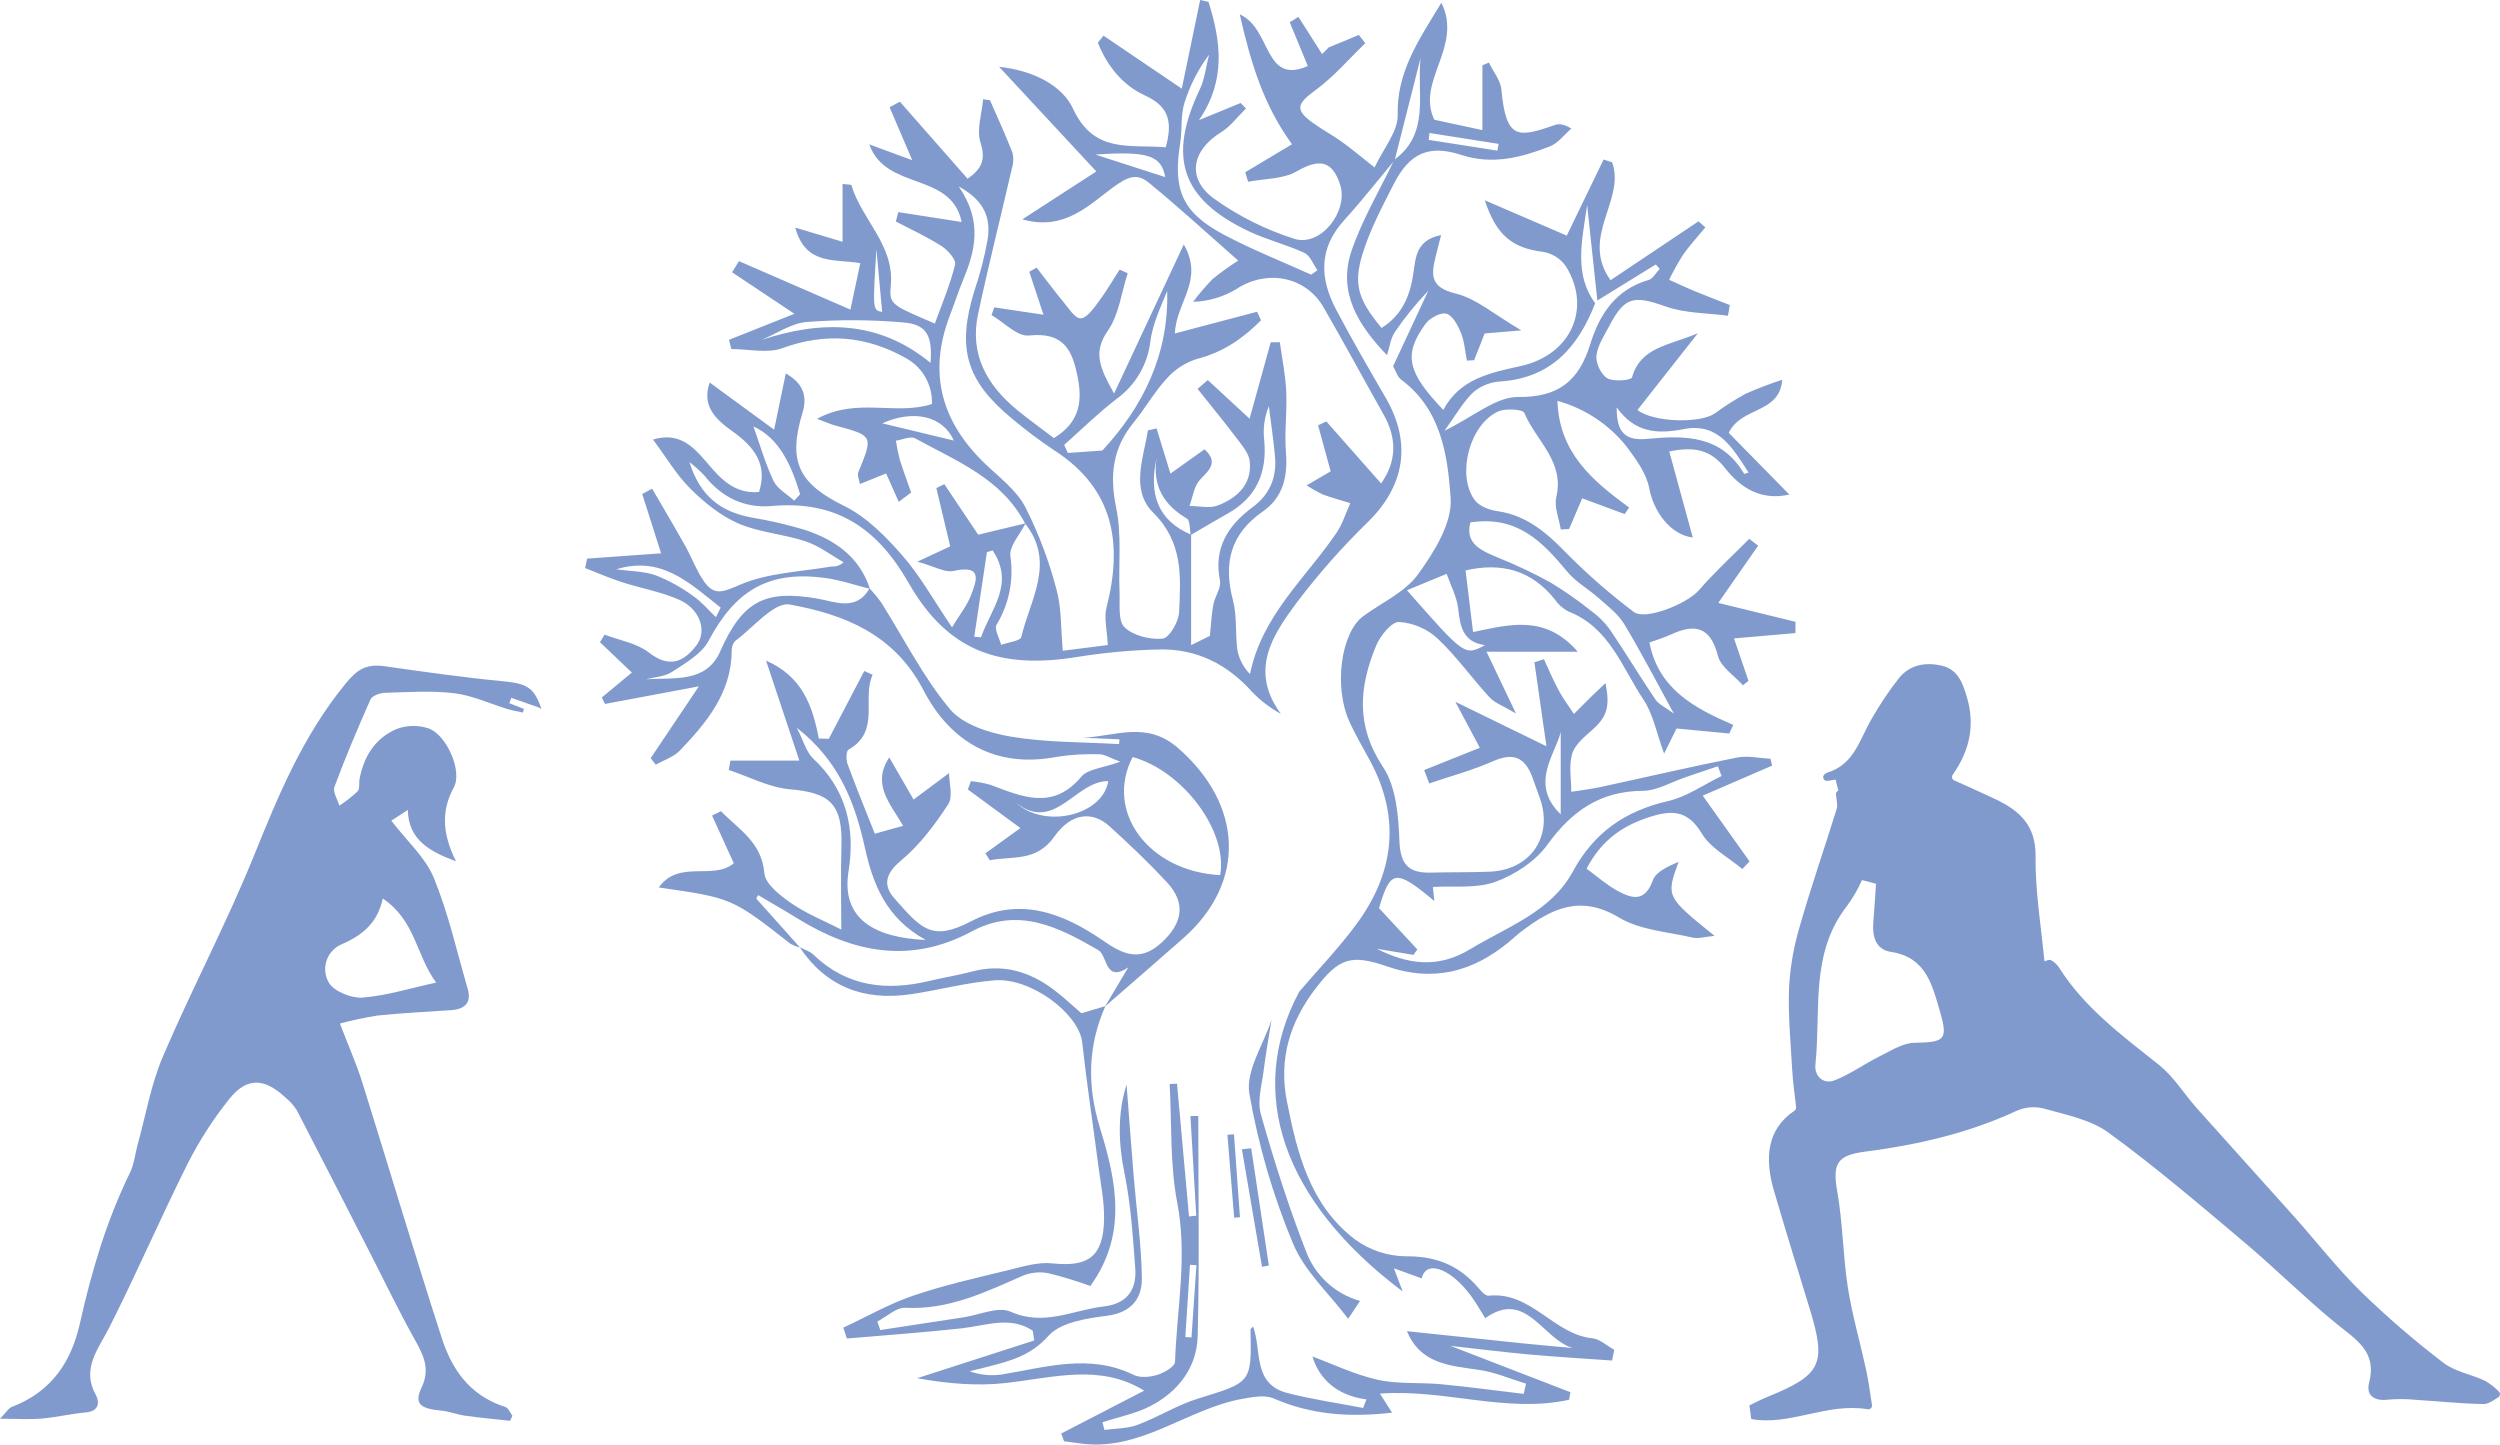
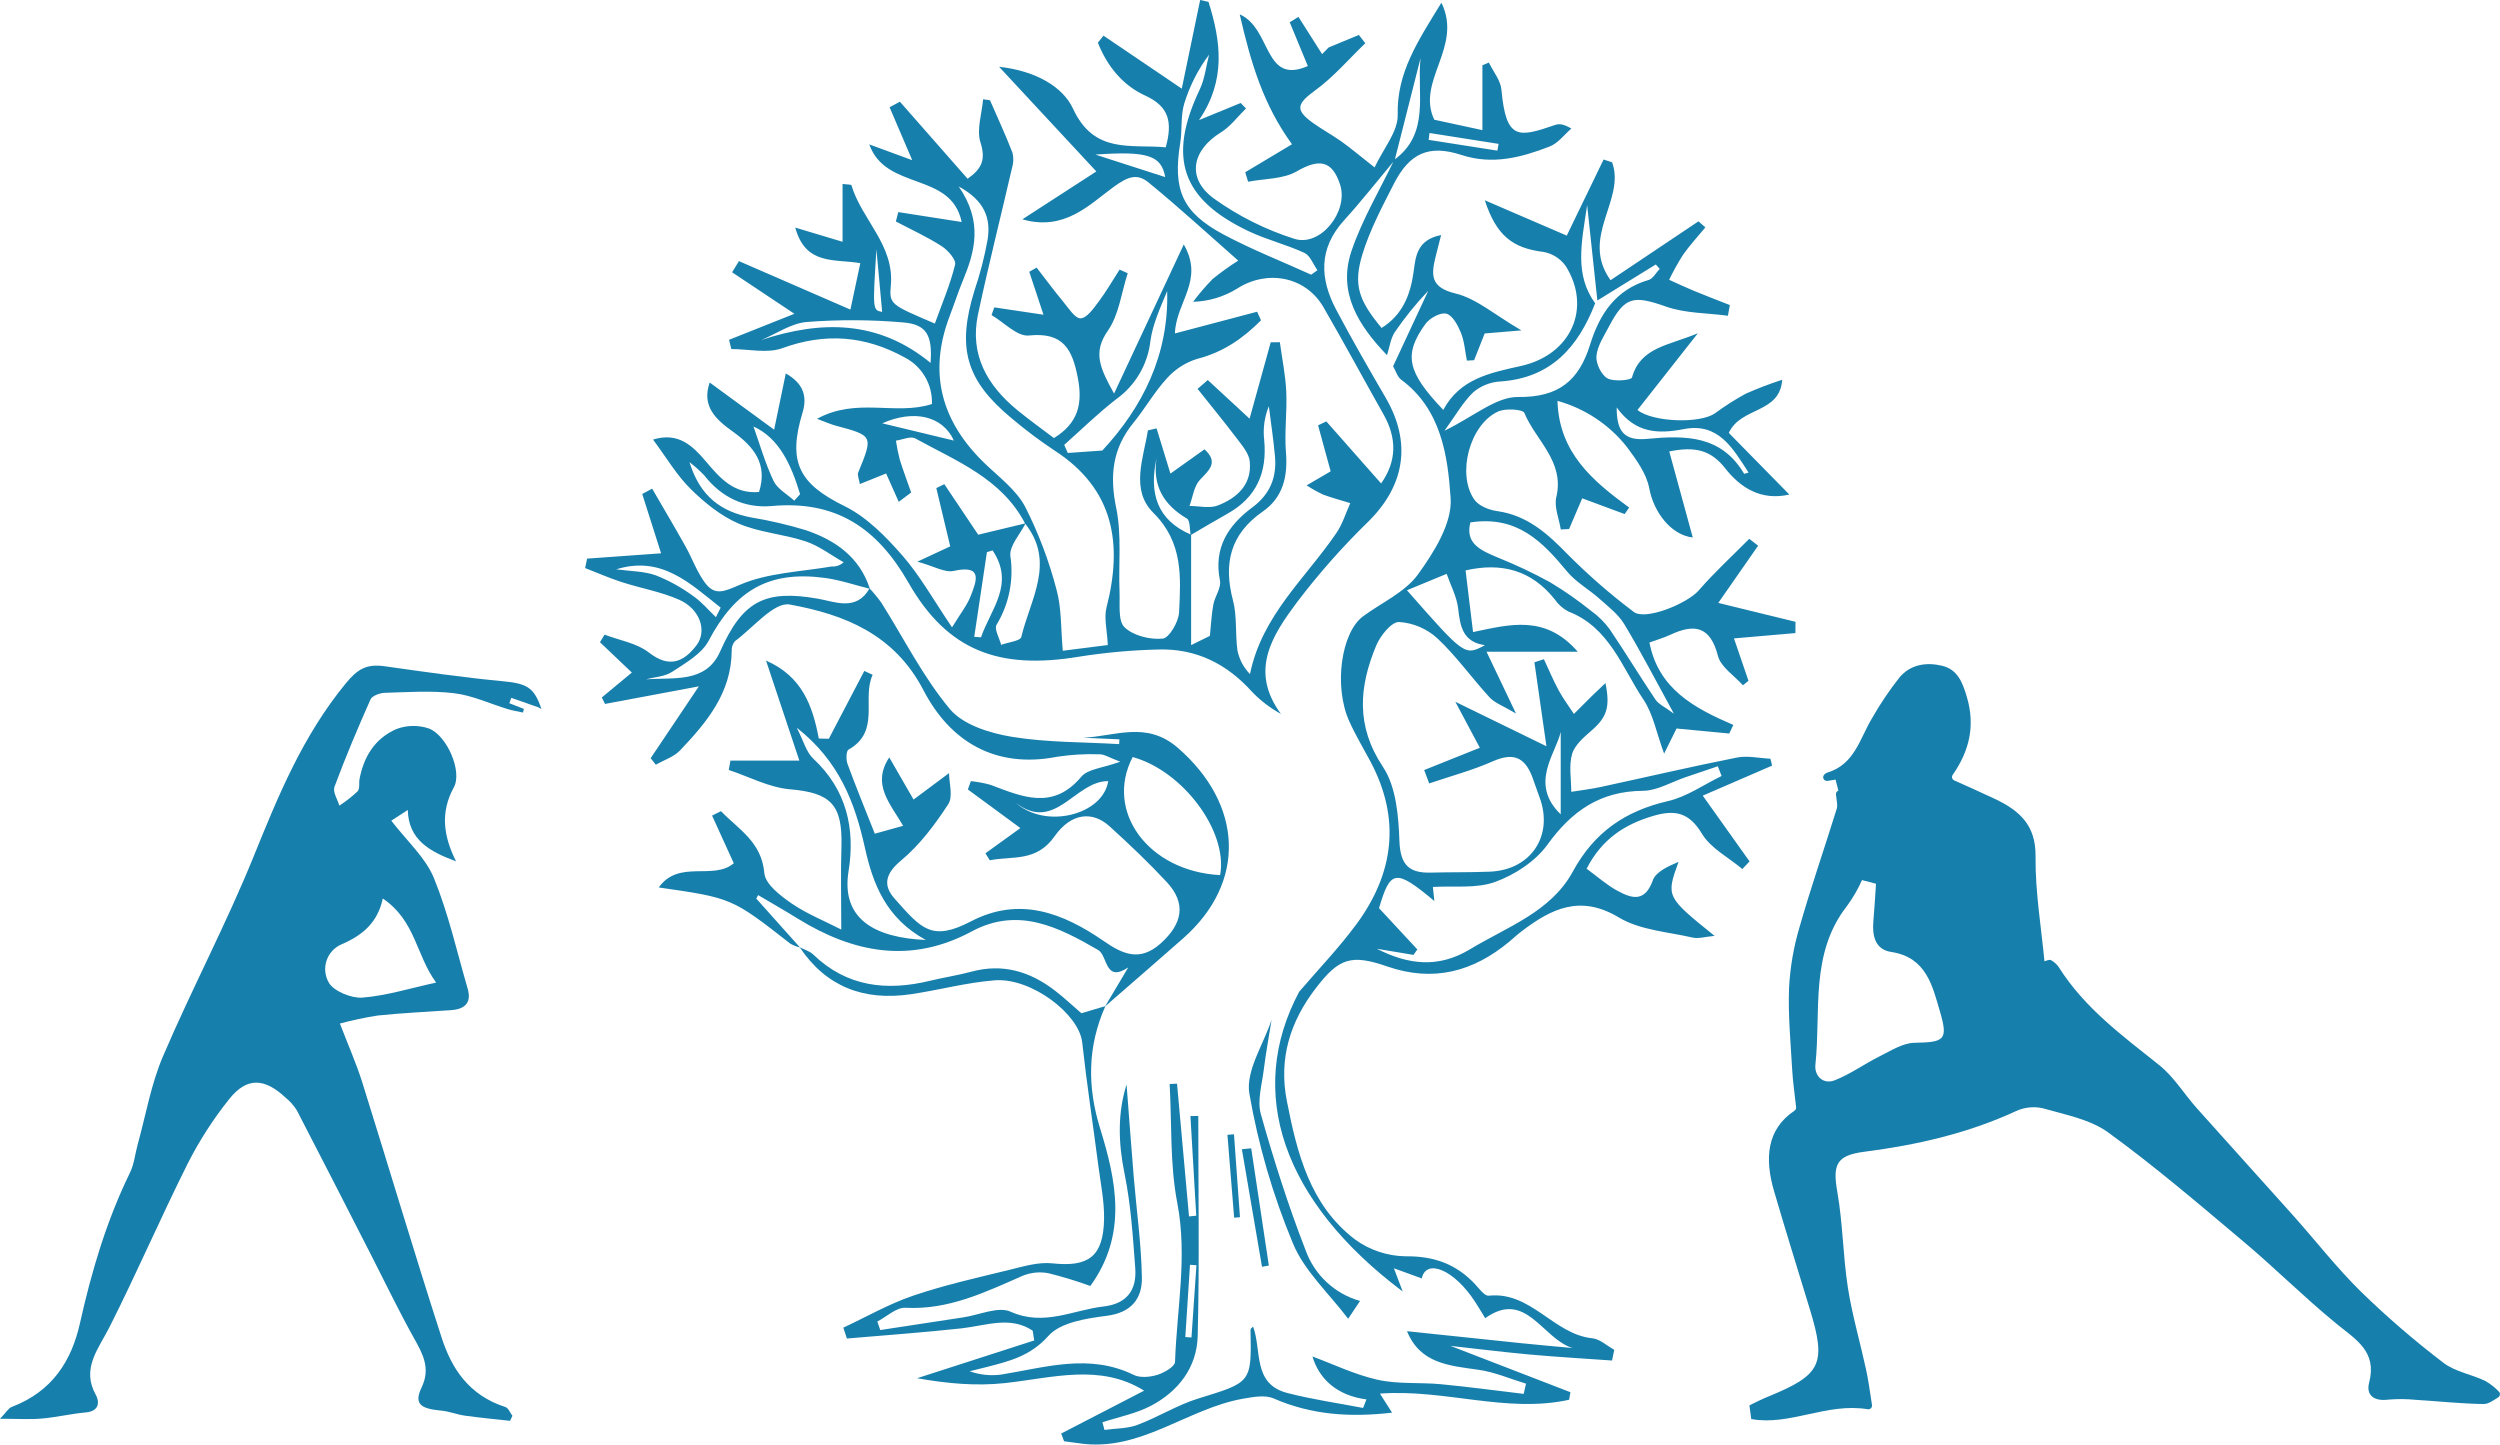
<svg xmlns="http://www.w3.org/2000/svg" viewBox="0 0 673.029 388.884">
  <defs>
-     <style>.cls-1{fill:#819ACD;}</style>
+     <style>.cls-1{fill:#177FAC;}</style>
  </defs>
  <g id="Layer_2" data-name="Layer 2">
    <path class="cls-1" d="M307.028,154.472c-6.326-12.188-18.555-16.849-29.593-22.945-1.245-.687-3.445.356-5.2.6a48.794,48.794,0,0,0,1.026,5.077c.924,2.993,2.038,5.927,3.073,8.886l-3.342,2.511-3.4-7.635-7.071,2.847c-.221-1.372-.73-2.393-.445-3.089,4.065-9.937,4.089-9.916-6.2-12.672-1.113-.3-2.173-.792-4.887-1.8,10.719-5.881,21.173-.8,30.937-3.985a13.534,13.534,0,0,0-7.3-12.518c-10.573-5.853-21.37-6.75-32.969-2.517-4.067,1.484-9.131.237-13.739.237l-.61-2.491,17.593-7L228.127,86.8l1.846-3,30.011,13.049c1.044-4.907,1.81-8.513,2.658-12.5-6.9-1.208-14.711.694-17.51-9.579l12.734,3.82V63.031c1.512.184,2.331.135,2.383.312,2.752,9.313,11.645,16.115,10.606,27.085-.482,5.092.153,5.153,11.858,10.182,1.906-5.3,4.129-10.474,5.449-15.869.325-1.326-1.957-3.905-3.634-4.982-3.913-2.51-8.188-4.457-12.316-6.633l.66-2.524,17.06,2.661c-2.855-13.65-20.368-8.271-24.876-20.891l11.566,4.253c-2.223-5.2-4.158-9.722-6.092-14.246l2.77-1.5,18.229,20.741c3.852-2.695,4.933-5.16,3.465-9.778-1.1-3.448.379-7.712.708-11.613l1.854.254c2.047,4.706,4.208,9.368,6.062,14.15a7.71,7.71,0,0,1-.157,4.179c-3.021,13.108-6.327,26.155-9.127,39.31-2.311,10.859,2.473,19.167,10.654,25.852,3.145,2.571,6.457,4.937,9.779,7.463,6.481-3.986,7.788-9.152,6.447-16.144-1.484-7.734-3.894-12.446-13.209-11.47-3.117.326-6.673-3.545-10.029-5.5l.735-2.073,13.245,1.977c-1.48-4.471-2.654-8.016-3.828-11.56l1.988-1.117c2.378,3.07,4.686,6.2,7.162,9.187,1.428,1.722,3.209,4.555,4.685,4.466,1.716-.1,3.492-2.692,4.848-4.5,2.058-2.742,3.777-5.738,5.64-8.626l2.182.981c-1.7,5.218-2.345,11.17-5.35,15.477-4.065,5.824-2.191,9.956,1.676,16.918l18.768-40.14c5.576,9.706-2.061,15.388-2.392,23.957l22.134-5.849,1.047,2.314c-4.781,4.8-10.113,8.571-17.143,10.369a18.007,18.007,0,0,0-8.142,5.2c-3.393,3.666-5.893,8.14-9.068,12.029-5.627,6.891-6.433,14.217-4.628,22.918,1.517,7.311.582,15.117.9,22.7.136,3.25-.462,7.683,1.347,9.422,2.362,2.271,6.882,3.392,10.274,3.047,1.762-.179,4.285-4.521,4.407-7.081.452-9.478,1.141-18.77-6.915-26.763-6.259-6.209-2.659-14.7-1.481-22.215l2.336-.531L346.131,141l9.178-6.542c3.8,3.5,1.337,5.515-1.218,8.2-1.622,1.7-1.932,4.657-2.831,7.05,2.566.005,5.416.737,7.641-.132,5.19-2.026,9.216-5.648,8.583-11.877-.207-2.037-1.875-4.052-3.213-5.821-3.51-4.639-7.207-9.136-10.829-13.69l2.749-2.375,11.249,10.4c2.035-7.351,3.865-13.959,5.695-20.567l2.455-.016c.6,4.43,1.521,8.846,1.725,13.3.249,5.434-.523,10.93-.082,16.336.531,6.508-.8,12.158-6.221,15.926-8.787,6.1-10.659,14-8.035,23.963,1.133,4.3.569,9.027,1.206,13.5a12.76,12.76,0,0,0,3.363,6.322c3.246-15.9,15.059-25.871,23.305-38.043,1.624-2.4,2.49-5.307,3.7-7.981-2.444-.755-4.92-1.422-7.317-2.3a36.934,36.934,0,0,1-4.428-2.487l6.462-3.776c-1.2-4.375-2.29-8.382-3.384-12.389l2.218-1.054,14.746,16.707c4.256-6.025,4.263-12.2.649-18.6-5.417-9.6-10.643-19.311-16.166-28.85-4.826-8.337-15.249-10.224-23.365-4.931a23.753,23.753,0,0,1-11.73,3.474,60.926,60.926,0,0,1,5.242-6.117,69.608,69.608,0,0,1,6.907-4.965c-8.365-7.349-16.049-14.431-24.129-21.028-3.142-2.565-5.613-1.594-9.583,1.312-6.419,4.7-13.137,11.857-24.4,8.595l19.911-12.885C318,50.838,309.679,41.89,300,31.478c9.82,1.073,17.166,5.364,19.893,11.25,5.706,12.316,15.433,9.563,24.975,10.43,1.828-6.633,1.025-10.945-5.54-13.931C333.22,36.448,329.054,31.2,326.6,25l1.513-1.9,21.072,14.267c1.9-9.158,3.428-16.512,4.955-23.866l2.239.5c3.357,10.642,4.765,21.134-2.56,31.835l11.223-4.608,1.438,1.466c-2.235,2.18-4.168,4.85-6.761,6.448-7.853,4.838-9.3,12.41-1.869,17.822a77.414,77.414,0,0,0,21.628,10.826c7.086,2.275,14.678-7.428,12.326-14.611-2.141-6.54-5.66-7.022-11.676-3.544-3.671,2.122-8.675,1.937-13.08,2.789q-.392-1.276-.782-2.551l12.594-7.536c-7.6-10.469-10.991-21.492-14.074-34.977,8.65,3.838,6.395,19.14,18.334,13.919l-4.872-11.785,2.349-1.45,6.366,10.023,1.765-1.79,8.131-3.365,1.74,2.22c-4.444,4.268-8.506,9.057-13.438,12.657-4.949,3.612-5.584,5.242-.755,8.737,2.524,1.825,5.3,3.308,7.832,5.117s4.9,3.822,8.853,6.932c2.373-5.093,6.337-9.664,6.225-14.133-.284-11.366,5.394-19.8,11.765-30.21,5.863,11.927-6.885,21.109-1.915,31.5l12.952,2.8V31.08l1.746-.74c1.17,2.431,3.15,4.79,3.377,7.306,1.235,13.656,4.545,12.911,14.484,9.484,1.053-.363,2.266-.262,4.341.983-1.917,1.643-3.578,3.947-5.8,4.811-7.639,2.971-15.415,5.031-23.775,2.3-8.735-2.849-13.965-.572-18.248,7.838-3.125,6.135-6.415,12.322-8.414,18.858-2.551,8.343-.986,12.454,5.149,19.874,5.535-3.456,7.717-8.723,8.594-14.93.576-4.081.737-8.759,7.429-10.089-.634,2.493-1.08,4.185-1.494,5.885-1.184,4.864-1.414,8.213,5.331,9.837,5.682,1.369,10.629,5.787,17.782,9.95l-9.887.825c-.877,2.216-1.863,4.7-2.849,7.2l-1.94.112c-.5-2.5-.656-5.134-1.595-7.454-.815-2.012-2.221-4.7-3.907-5.175-1.546-.439-4.513,1.17-5.651,2.745-5.96,8.253-4.984,12.9,4.8,23.157,4.483-8.419,12.6-9.971,20.939-11.84,13.541-3.035,19.043-15.643,12.057-26.836a9.4,9.4,0,0,0-6.032-3.861c-8.32-1.02-12.673-4.386-15.791-13.9l22.066,9.511c3.707-7.661,6.811-14.073,9.914-20.485l2.3.756c3.691,10.171-8.741,20.094-.428,31.734l23.675-15.848,1.854,1.625c-2.021,2.449-4.2,4.792-6.016,7.382a68.6,68.6,0,0,0-3.738,6.724c2.215,1,4.408,2.046,6.651,2.973,3.211,1.326,6.459,2.562,9.691,3.836q-.261,1.437-.52,2.874c-5.554-.749-11.414-.628-16.6-2.443-8.848-3.1-11.134-2.813-15.452,5.4-1.338,2.545-3.092,5.175-3.342,7.888-.182,1.978,1.282,5.045,2.945,6,1.714.98,6.414.514,6.623-.222,2.322-8.2,9.8-8.552,17.743-11.913l-16.267,20.663c4.126,3.3,16.754,3.721,20.826.922a72.893,72.893,0,0,1,8.306-5.3,103.12,103.12,0,0,1,9.839-3.761c-.681,9.215-11.062,7.182-14.387,14.3l16.3,16.6c-7.621,1.755-13.195-1.862-17.273-7.073-3.916-5-8.256-5.914-15.052-4.523,2.179,7.97,4.275,15.641,6.332,23.166-5.9-.7-10.522-6.829-11.723-13.271-.742-3.976-3.533-7.762-6.051-11.154a36.142,36.142,0,0,0-18.65-12.365c.41,14,9.523,21.577,19.294,28.723l-1.212,1.757-11.424-4.246c-1.224,2.864-2.378,5.567-3.533,8.27l-2.236.126c-.457-2.923-1.837-6.065-1.2-8.731,2.279-9.616-5.534-15.221-8.6-22.642-.411-.995-5.044-1.3-7.038-.4-7.653,3.438-11.263,16.872-6.417,23.753,1.168,1.659,3.916,2.762,6.083,3.062,8.22,1.138,13.69,6.153,19.179,11.8a165.331,165.331,0,0,0,17.635,15.343c3.11,2.4,14.413-2.224,17.518-5.808,4.229-4.881,9.029-9.267,13.584-13.865l2.384,1.853-10.728,15.4,20.793,5.087-.024,3.035-16.541,1.435c1.428,4.174,2.665,7.792,3.9,11.41l-1.492,1.21c-2.326-2.617-5.95-4.9-6.726-7.915-2.031-7.893-6.2-8.747-12.7-5.736-1.9.881-3.937,1.473-5.743,2.136,2.428,12.56,12.162,17.7,22.585,22.19l-1.1,2.309-14.186-1.348-3.347,6.756c-2.095-5.69-2.964-10.657-5.53-14.488-5.79-8.646-9.177-19.495-20.24-23.766a10.218,10.218,0,0,1-3.717-3.325c-6.263-7.806-14.283-9.953-23.965-7.74.664,5.474,1.31,10.794,2.014,16.6,9.788-2.021,19.409-4.826,28.2,5.3H431.233c2.823,5.918,4.907,10.287,7.93,16.627-3.455-2.06-5.693-2.813-7.1-4.336-4.782-5.194-8.9-11.048-14.021-15.858a16.912,16.912,0,0,0-10.367-4.446c-2.072-.033-5.061,3.728-6.168,6.392-4.577,11.027-5.524,21.564,1.84,32.613,3.552,5.329,4.191,13.189,4.434,19.965.232,6.445,2.6,8.67,8.517,8.5,5.285-.148,10.579-.035,15.86-.255,11.092-.462,17.208-9.772,13.317-20.093-.677-1.795-1.254-3.629-1.935-5.423-2.122-5.587-5.393-6.5-10.641-4.182-5.5,2.433-11.387,4-17.105,5.942l-1.351-3.6,14.983-6c-2.318-4.353-4.126-7.747-6.593-12.378l24.523,11.97c-1.223-8.546-2.23-15.574-3.236-22.6l2.56-.833c1.312,2.8,2.5,5.668,3.972,8.385,1.194,2.21,2.719,4.241,4.1,6.351,1.6-1.6,3.2-3.214,4.813-4.8,1.144-1.124,2.319-2.216,3.677-3.51,1.344,6.471.331,9.212-3.665,12.709-2.089,1.829-4.6,3.939-5.311,6.389-.917,3.147-.221,6.763-.22,10.177,2.622-.423,5.269-.727,7.861-1.287,12.251-2.643,24.459-5.5,36.749-7.939,2.867-.57,6,.176,9,.317l.453,1.858-18.671,8.083,12.6,17.7-1.94,2.053c-3.714-3.119-8.523-5.581-10.884-9.513-3.464-5.766-7.283-6.494-13.079-4.795-7.737,2.267-13.851,6.237-17.962,14.219,2.874,2.1,5.363,4.343,8.222,5.907,3.837,2.1,7.44,3.278,9.6-2.77.839-2.349,4.2-3.794,6.928-4.985-3.375,9.387-3.375,9.387,9.7,19.936-2.553.231-4.335.82-5.9.458-6.707-1.549-14.175-2-19.835-5.4-10.418-6.262-18.2-2.393-26.226,3.717-1.145.872-2.2,1.866-3.307,2.787-9.761,8.1-20.468,10.966-32.868,6.667-9.744-3.378-13.018-2.227-19.233,5.87-6.9,8.983-10.023,18.932-7.775,30.371,2.77,14.1,6.223,27.974,18.281,37.208a23.665,23.665,0,0,0,13.66,4.581c7.6-.08,13.6,2.049,18.678,7.463,1.135,1.209,2.6,3.267,3.724,3.146,11.415-1.229,17.445,10.4,27.888,11.461,2.05.208,3.936,2.028,5.9,3.1q-.291,1.445-.584,2.889c-7.4-.528-14.8-.945-22.181-1.616-7.354-.668-14.685-1.592-21.322-2.326L453.813,388.3l-.356,2.034c-16.815,3.713-33.547-2.962-50.921-1.656l3.258,5.129c-11.385,1.316-21.737.594-31.89-3.836-2.3-1-5.509-.392-8.2.076-15.124,2.634-27.747,14.531-44.293,11.983-1.3-.2-2.607-.351-3.91-.525q-.387-1.041-.773-2.081l22.324-11.541c-11.834-7.375-24.607-3.452-37.4-2.045-7.678.845-15.526.155-23.718-1.305l31.531-10.167-.417-2.633c-6.028-4.05-12.624-1.342-19.156-.626-10.263,1.125-20.57,1.847-30.859,2.74l-.962-2.925c6.242-2.915,12.291-6.4,18.774-8.6,8.378-2.851,17.075-4.8,25.691-6.9,3.879-.948,7.988-2.227,11.826-1.813,9.706,1.049,13.737-1.82,13.906-11.959.079-4.747-.916-9.52-1.533-14.267-1.44-11.094-3.13-22.159-4.359-33.276-.841-7.6-13.689-17.454-23.558-16.691-7.617.589-15.109,2.661-22.7,3.76-12.425,1.8-22.633-1.943-29.8-12.674,1.234.646,2.7,1.048,3.666,1.976,9.067,8.739,19.774,9.876,31.421,7.061,3.722-.9,7.528-1.473,11.221-2.468,8.342-2.247,15.641-.049,22.27,5,2.61,1.991,5,4.266,7.257,6.207l6.468-1.916c-4.8,10.777-4.911,21.627-1.427,32.89,4.395,14.209,7.414,28.582-2.625,42.45a109.5,109.5,0,0,0-11.322-3.443,12.219,12.219,0,0,0-6.96.724c-10.086,4.43-19.942,9.2-31.5,8.588-2.448-.129-5.038,2.4-7.562,3.7l.789,2.294q11.219-1.716,22.438-3.428c4.261-.642,9.321-3.007,12.642-1.519,8.984,4.029,16.774-.451,25.06-1.4,6.288-.723,8.942-4.474,8.507-10.294-.639-8.534-1.18-17.154-2.89-25.507-1.72-8.4-1.85-16.378.552-23.953.629,8.13,1.246,16.556,1.942,24.977.746,9.008,2.04,18,2.182,27.019.089,5.634-2.819,9.428-9.478,10.274-5.483.7-12.438,1.758-15.672,5.39-4.852,5.449-10.508,6.823-16.643,8.4-1.521.392-3.049.757-4.574,1.135a18.074,18.074,0,0,0,8.51.892c11.9-1.923,23.709-5.767,35.658.093,1.738.852,4.4.592,6.366-.014,1.84-.567,4.716-2.231,4.758-3.491.474-14.239,3.393-28.324.605-42.795-2.007-10.415-1.461-21.321-2.053-32.008l1.983-.107q1.614,17.875,3.229,35.75l1.946-.195q-.781-13.412-1.565-26.823l2.114-.038c0,19.761.339,39.53-.16,59.279-.212,8.41-5.208,14.917-12.665,18.794-4,2.081-8.628,2.969-12.972,4.395l.537,2.063c2.98-.418,6.15-.331,8.9-1.362,5.566-2.085,10.724-5.363,16.373-7.1,14.278-4.4,14.346-4.167,14.049-18.55,0-.256.438-.52.692-.8,2.384,6.365-.2,15.408,9.16,17.852,6.713,1.754,13.63,2.724,20.457,4.043q.45-1.15.9-2.3c-8.275-1.079-12.839-5.827-14.533-11.548,5.5,2.026,11.366,4.875,17.561,6.264,5.477,1.228,11.336.657,17,1.194,7.45.706,14.871,1.718,22.3,2.6q.315-1.374.631-2.75c-4.233-1.279-8.388-3.1-12.715-3.721-7.829-1.129-15.737-1.592-19.323-10.4q15.52,1.632,31.037,3.255c4.5.463,9.01.852,13.515,1.274-8.2-2.548-12.527-15.872-23.5-8.032-1.176-1.909-1.9-3.141-2.679-4.341-5.609-8.669-13.179-11.866-14.409-6.368l-7.494-2.727c1.006,2.655,1.538,4.062,2.367,6.249-32.389-24.339-42.306-53.691-27.863-80.7,5.146-6.019,10.666-11.762,15.362-18.115,10.15-13.734,12.052-28.442,3.8-43.9-1.921-3.6-4.031-7.118-5.7-10.833-4.195-9.345-2.185-23.85,3.755-28.234,5-3.693,11.272-6.453,14.746-11.246,4.344-5.992,9.263-13.836,8.808-20.534-.776-11.448-2.534-23.922-13.3-31.9-1.049-.777-1.476-2.392-2.192-3.618l9.464-20.316a86.274,86.274,0,0,0-8.987,11.1c-1.17,1.769-1.436,4.135-2.111,6.23-7.606-7.9-13.4-16.837-9.535-28.146,2.9-8.478,7.6-16.34,11.5-24.476,9.71-7.075,6.035-17.844,7.054-27.325l-6.948,27.421c-4.541,5.432-8.909,11.021-13.664,16.259-6.852,7.548-6.52,15.636-2.127,23.96,4.247,8.046,8.8,15.932,13.377,23.8,7.009,12.064,5.135,23.574-4.645,33.261A193.5,193.5,0,0,0,380.1,175.774c-6.524,8.79-12.8,18.27-4.227,29.911a32.237,32.237,0,0,1-7.671-5.83c-6.79-7.612-15.143-11.811-25.338-11.5a161.436,161.436,0,0,0-21.419,1.945c-21.361,3.543-35.3-1.509-45.831-19.929-8.488-14.845-19.631-22.186-36.774-20.645-7.363.661-13.578-2.318-18.231-8.277a34.438,34.438,0,0,0-3.959-3.539c2.863,9.286,8.573,13.34,16.521,14.878a115.206,115.206,0,0,1,14.7,3.411c8,2.676,14.586,7.24,17.353,15.815-4.067-1.006-8.082-2.4-12.209-2.944-15.1-1.986-24.058,3.415-31.221,16.963-1.871,3.539-6.218,5.957-9.8,8.329-1.941,1.286-4.663,1.391-7.034,2.029,7.392-.591,16.118,1.145,19.937-7.477,6.052-13.665,12.054-16.724,26.344-14.237,4.432.771,10.39,3.508,13.89-2.78a37.538,37.538,0,0,1,3.146,3.812c6.08,9.635,11.249,20.016,18.481,28.68,3.516,4.212,10.642,6.457,16.494,7.436,9.535,1.595,19.365,1.423,29.07,2l.079-1.282-9.828-.44c8.616-.323,17.065-4.654,25.573,2.742,17.474,15.191,18.6,36.109,1.416,51.267-6.974,6.152-14.016,12.226-21.028,18.335q3.123-5.255,6.244-10.509c-6.353,4.259-5.5-3.185-8.094-4.682-10.686-6.168-21.51-11.738-34.037-5.006-16.431,8.831-31.892,5.81-46.938-3.506-3.484-2.157-7.046-4.186-10.572-6.273l-.5.935L246.4,268.566a9.788,9.788,0,0,1-2.591-1.016c-15.727-12.293-15.72-12.3-35.427-15.135,5.449-7.627,14.642-1.815,20.2-6.516l-5.843-12.826,2.4-1.2c4.707,4.9,10.952,8.265,11.672,16.7.25,2.932,4.3,6.053,7.287,8.112,4.088,2.817,8.818,4.7,13.423,7.063,0-7.855-.179-15.064.04-22.261.35-11.463-2.912-14.562-13.869-15.5-5.593-.476-10.978-3.389-16.457-5.2l.444-2.53h18.55l-8.965-26.916c9.72,4.236,12.544,12.179,14.206,20.981l2.7.062,9.551-18.259,2.242,1.042c-2.985,6.443,2.245,15.212-6.5,20.147-.637.359-.683,2.694-.264,3.839,2.217,6.055,4.67,12.024,7.345,18.791l7.627-2.119c-3.467-6.024-8.542-11.13-3.734-18.419l6.547,11.346,9.548-7.122c0,2.538,1.148,6.284-.224,8.391-3.579,5.5-7.687,10.968-12.683,15.13-4.2,3.5-4.962,6.637-1.8,10.209,7.237,8.184,10.019,11.7,20.63,6.174,13.027-6.79,24.687-2.3,35.715,5.305,5.031,3.47,9.7,5.729,15.392.593,5.833-5.267,6.908-10.744,1.566-16.483-4.888-5.25-10.106-10.216-15.427-15.034-4.486-4.062-10.24-3.7-14.794,2.775-4.884,6.943-11.338,5.2-17.4,6.407l-1.18-1.871c3.31-2.391,6.619-4.781,9.412-6.8L291.6,226.035l.805-2.237a30.085,30.085,0,0,1,5.327,1c8.494,3.2,16.751,6.936,24.412-2.2,1.765-2.1,5.778-2.322,10.473-4.032-2.907-1.091-4.232-2.006-5.555-2a60.82,60.82,0,0,0-11.5.678c-16.643,3.24-28.765-4.162-35.909-17.913-7.889-15.187-21.407-20.432-36.01-23.085-4.2-.762-9.862,6.27-14.75,9.868a3.782,3.782,0,0,0-.871,2.686c-.117,11.271-6.741,19.2-13.914,26.727-1.672,1.755-4.319,2.582-6.518,3.836l-1.387-1.75,12.979-19.338-25.268,4.734-.856-1.744,8.082-6.706-8.588-8.173,1.247-2.029c4.018,1.54,8.667,2.27,11.912,4.8,5.484,4.278,9.357,2.6,12.811-1.911,2.986-3.9.944-9.823-4.644-12.289-4.909-2.166-10.352-3.092-15.5-4.758-3.329-1.077-6.546-2.5-9.813-3.768l.523-2.543,19.925-1.43-5.077-15.969,2.668-1.435c2.98,5.14,6.015,10.251,8.922,15.433,1.819,3.242,3.075,6.865,5.252,9.824,2.7,3.666,5.141,2.475,9.449.618,7.539-3.251,16.379-3.494,24.687-4.926a4.263,4.263,0,0,0,3.241-1.137c-3.4-1.918-6.6-4.414-10.232-5.625-5.9-1.965-12.391-2.358-18.042-4.789-4.786-2.06-9.176-5.62-12.931-9.335s-6.516-8.456-10.107-13.277c6.814-2.1,10.672,1.689,14.2,5.846,3.794,4.475,7.515,8.842,14.336,8.267,2.409-7.568-1.448-12.252-7.074-16.276-4.5-3.218-8.462-6.777-6.208-13.2l17.348,12.7c1.235-5.968,2.135-10.313,3.135-15.145,4.388,2.506,5.966,5.774,4.508,10.566-4.091,13.44-.826,19.19,11.333,25.173,5.937,2.922,11.059,8.154,15.518,13.245,4.82,5.5,8.434,12.06,13.4,19.373,2.241-3.688,4.035-5.9,5.015-8.42,1.581-4.07,3.394-8.538-4.612-6.764-2.328.516-5.161-1.244-9.728-2.5l8.835-4.117L283.108,144.9l2.156-1.052,9.119,13.6c5.253-1.261,9-2.162,12.752-3.059-1.464,2.95-4.417,6.076-4.091,8.811a27.8,27.8,0,0,1-3.717,18.493c-.686,1.148.765,3.571,1.23,5.406,1.882-.687,5.174-1.042,5.427-2.113C308.352,174.935,315.288,164.893,307.028,154.472ZM461.066,94.4c-.841-7.858-1.683-15.717-2.748-25.667-1.579,10.395-3.411,18.7,2.153,26.42-4.574,11.8-11.887,20.133-25.551,21.047a12.317,12.317,0,0,0-7.237,2.882c-2.816,2.7-4.794,6.282-7.767,10.373,7.86-3.811,13.863-9.147,19.8-9.077,11.069.128,16.421-4.514,19.418-14.164,2.528-8.142,6.865-14.778,15.74-17.346,1.18-.342,1.991-1.96,2.972-2.987L476.793,84.7ZM351.6,157.542c-.321-1.526-.137-3.905-1.043-4.442-6.176-3.657-9.306-8.729-8.16-16.24-2.063,9.37.1,16.671,9.305,20.585v29.727l5.053-2.483c.334-3.2.444-5.866.934-8.46.416-2.2,2.17-4.493,1.779-6.433-1.776-8.819,2.215-14.881,8.761-19.738,4.743-3.519,6.563-8.1,6.048-13.74-.41-4.5-1.091-8.972-1.651-13.457a18.45,18.45,0,0,0-1.251,9.115c.838,8.738-2.075,15.468-9.911,19.834C358.141,153.661,354.885,155.629,351.6,157.542Zm-22.328,29.61c-.19-4.078-1.067-7.281-.352-10.077,4.4-17.182,2.068-31.894-13.985-42.288a124.322,124.322,0,0,1-11.513-8.644c-12.384-10.234-14.823-18.938-10.053-34.4a93.772,93.772,0,0,0,3.577-13.9c.782-5.358-.588-10.2-7.813-14.148,6.556,9.5,4.4,17.406,1.13,25.326-1.281,3.1-2.312,6.307-3.515,9.443-5.944,15.488-2.265,28.626,9.53,39.914,3.81,3.647,8.364,7.051,10.741,11.538a111.513,111.513,0,0,1,8.438,22.287c1.4,5.049,1.151,10.558,1.7,16.488Zm165.241,35.257-1.017-2.618q-4.332,1.469-8.665,2.937c-3.83,1.293-7.654,3.644-11.494,3.67-11.515.078-19.156,5.427-25.731,14.525-3.227,4.464-8.782,8.089-14.044,10-5.1,1.85-11.17,1.016-16.775,1.358.093.871.21,1.977.4,3.79-10.511-8.8-11.848-8.386-14.9,1.914L412.607,269.1l-1.047,1.471-9.868-1.65c8.415,4.263,16.489,5.354,25.16.1,9.99-6.048,21.7-10.02,27.607-20.881,5.762-10.6,14.121-16.332,25.636-18.978C485.151,228,489.721,224.726,494.512,222.409Zm-135,26.679c2.159-11.852-10.1-28.1-23.545-31.78C328.362,231.882,340.129,248.08,359.515,249.088Zm122.162-43.459c-5-9.111-8.941-16.769-13.383-24.123-1.614-2.672-4.331-4.728-6.723-6.866-2.805-2.509-6.272-4.413-8.63-7.259-6.6-7.968-13.4-15.167-26.061-13.239-1.472,5.741,2.854,7.558,7.448,9.479a130.988,130.988,0,0,1,14.013,6.626,98.4,98.4,0,0,1,11.018,7.687,22.356,22.356,0,0,1,5.022,4.957c4.229,6.237,8.124,12.7,12.333,18.951C477.557,203.094,479.217,203.8,481.677,205.629Zm-236.14,3.778c1.85,3.585,2.562,6.576,4.435,8.318,9,8.373,11.345,18.892,9.511,30.3-2.084,12.968,7.187,17.942,20.785,18.52-10.767-5.876-14.242-15.172-16.377-24.792C261.177,229.526,256.965,218.4,245.537,209.407ZM384.024,87.448l1.685-1.2c-1.148-1.6-1.951-3.947-3.506-4.668-4.856-2.252-10.165-3.535-15-5.828-18.173-8.625-21.871-19.858-13.166-38.2,1.357-2.859,1.687-6.2,2.493-9.326a43.38,43.38,0,0,0-6.682,13.161c-.99,3.359-.521,7.118-1.085,10.638-2.012,12.554.492,18.627,11.622,24.582C368.018,80.687,376.129,83.865,384.024,87.448ZM327.8,134.791c10.815-11.652,17.945-25.722,17.455-42.938-1.811,4.436-3.9,8.873-4.522,13.507a22.242,22.242,0,0,1-9.117,15.547c-4.938,3.8-9.406,8.215-14.081,12.359l.964,2.177Zm-91.771-29.772c16.081-5.309,31.48-5.377,45.525,6.175.546-7.4-1.048-10.373-7.364-10.891a159.018,159.018,0,0,0-25.968-.12C244.052,100.526,240.086,103.33,236.028,105.019ZM409.809,172.4c15.548,17.7,15.548,17.7,21,14.787-5.912-.823-6.675-4.97-7.211-9.809-.355-3.206-2.023-6.266-3.1-9.391Zm91.968-31.68c-4.265-6.563-8.107-13.513-17.433-11.7-6.967,1.357-13.079,1.12-18.075-5.834-.023,6.522,2.063,9.045,8.224,8.461,10.4-.985,19.968-.94,26.091,9.406A6.757,6.757,0,0,0,501.777,140.716ZM304.528,229.64c7.97,7.142,23.414,3.292,24.859-5.849C320.465,223.681,315.1,237.807,304.528,229.64Zm-7.8-67.5c-1.274,8.511-2.343,15.654-3.411,22.8l1.819.127c2.579-7.51,9.216-14.336,3.124-23.382Zm-51.871-13.853,1.577-1.745c-2.375-7.893-5.635-15.1-12.55-18.22,1.643,4.6,3.121,9.812,5.4,14.643C240.314,145.13,242.952,146.535,244.858,148.285Zm-21.085,31.368,1.279-2.572c-8.155-6.4-15.818-14.122-28.122-10.312,3.788.521,7.428.474,10.648,1.612a44.714,44.714,0,0,1,10.044,5.55C219.907,175.5,221.739,177.722,223.773,179.653ZM451.2,232.73V210.524C449.939,216.366,442.618,224.455,451.2,232.73ZM268.552,127.466l19.285,4.643C284.822,125.438,277.023,123.693,268.552,127.466Zm-.026-29.995c-.526-5.734-1.036-11.294-1.545-16.855C265.955,96.983,265.955,96.983,268.526,97.471Zm76.207-36.295c-1.05-5.768-4.6-7.08-18.805-6.057Zm89.415-7.124.329-1.818-18.6-2.928-.222,1.85ZM353.135,354.116,351.4,354l-1.259,19.453,1.655.107Z" transform="translate(-31.039 -13.501)" />
    <path class="cls-1" d="M287.837,132.109l-19.285-4.643" transform="translate(-31.039 -13.501)" />
    <path class="cls-1" d="M268.526,97.471" transform="translate(-31.039 -13.501)" />
    <path class="cls-1" d="M266.981,80.616" transform="translate(-31.039 -13.501)" />
    <path class="cls-1" d="M325.928,55.119" transform="translate(-31.039 -13.501)" />
    <path class="cls-1" d="M344.733,61.176" transform="translate(-31.039 -13.501)" />
    <path class="cls-1" d="M373.356,288.067c-.709,4.468-1.539,8.922-2.091,13.409-.491,3.991-1.811,8.339-.788,11.973,3.485,12.371,7.393,24.671,12.051,36.644a21.844,21.844,0,0,0,14.648,13.639l-3.2,4.8c-5.19-6.885-11.849-12.9-14.9-20.39a188.458,188.458,0,0,1-11.7-40.272C366.365,301.763,371.18,294.7,373.356,288.067Z" transform="translate(-31.039 -13.501)" />
    <path class="cls-1" d="M367.881,322.64q2.373,15.78,4.747,31.562l-1.846.334q-2.706-15.825-5.413-31.649Z" transform="translate(-31.039 -13.501)" />
    <path class="cls-1" d="M363.242,318.866l1.611,22.324-1.567.127-1.809-22.31Z" transform="translate(-31.039 -13.501)" />
  </g>
  <g id="Layer_1" data-name="Layer 1">
    <path class="cls-1" d="M502,391.842c1.665-.832,3.332-1.658,5.05-2.361,14.291-5.844,15.713-8.747,11.262-23.387-3.239-10.655-6.574-21.282-9.688-31.974-2.516-8.638-2.038-16.559,5.5-21.594a1.014,1.014,0,0,0,.449-.946c-.419-3.788-.882-6.985-1.064-10.2-.413-7.307-1.12-14.64-.835-21.929a70.386,70.386,0,0,1,2.843-16.441c3.054-10.674,6.7-21.178,9.993-31.787.291-.937-.018-2.059-.208-3.825a1,1,0,0,1,.652-1.053h0l-.762-2.966-2.192.351a1,1,0,0,1-.88-1.66,1.936,1.936,0,0,1,.832-.571c7.379-2.193,8.756-9.17,12.063-14.648A87.8,87.8,0,0,1,542.4,195.88c2.911-3.493,7.191-4.172,11.454-3.155s5.574,4.62,6.709,8.49c2.211,7.538.765,14.282-3.834,20.886a1,1,0,0,0,.4,1.491c3.911,1.764,7.47,3.327,10.98,4.995,6.5,3.088,11.026,6.975,10.927,15.437-.112,9.588,1.553,19.2,2.441,28.758-.458.074-.309.08-.3.043.051-.156.026-.452.092-.471.636-.177,1.452-.621,1.894-.385a6.01,6.01,0,0,1,2.185,2c6.9,10.917,17.076,18.381,26.964,26.26,3.953,3.15,6.709,7.774,10.135,11.616,8.614,9.661,17.328,19.235,25.947,28.892,6.093,6.827,11.734,14.1,18.241,20.5a243.8,243.8,0,0,0,22.19,19.134c3.151,2.427,7.6,3.108,11.3,4.907a16.074,16.074,0,0,1,3.612,2.825,1,1,0,0,1-.147,1.573c-1.322.847-2.645,1.823-3.955,1.805-6.11-.083-12.21-.765-18.319-1.135a39.97,39.97,0,0,0-7.409-.043c-3.723.475-5.962-1.171-5.068-4.585,2.2-8.413-3.586-11.588-8.8-15.852-8.6-7.03-16.485-14.922-24.984-22.08-11.938-10.053-23.827-20.226-36.43-29.395-4.893-3.56-11.6-4.8-17.635-6.53a11.281,11.281,0,0,0-7.217.761c-12.989,6-26.687,9.121-40.785,10.938-7.607.98-8.616,3.448-7.314,10.857,1.49,8.481,1.507,17.214,2.837,25.733,1.163,7.449,3.316,14.741,4.914,22.127.612,2.825.985,5.7,1.578,9.47a.991.991,0,0,1-1.124,1.139c-11.144-1.831-21,4.532-31.384,2.64Zm34.08-140.423-3.767-.99a37.649,37.649,0,0,1-4.021,6.941c-10.078,12.875-6.979,28.261-8.524,42.735-.327,3.061,2.11,5.424,5.179,4.229,4.258-1.657,8.06-4.45,12.185-6.5,2.988-1.483,6.167-3.543,9.293-3.6,8.02-.152,9.137-.684,6.9-8.323-2.05-7.007-3.684-14.714-13.187-16.139-4.186-.628-5.1-4.21-4.779-8.115C535.646,258.248,535.864,254.833,536.08,251.419Z" transform="translate(-31.039 -13.501)" />
    <path class="cls-1" d="M172.067,204.343l-3.908-1.53.53-1.447c2.429.851,4.861,1.7,7.285,2.56a6.35,6.35,0,0,1,.825.449c-1.973-5.927-3.982-6.878-10.606-7.5-10.569-1-21.08-2.526-31.584-4.012-4.914-.7-7.35.789-10.5,4.631-11.622,14.186-18.16,30.231-24.762,46.517-7.373,18.191-16.684,35.748-24.42,53.83-3.243,7.582-4.615,15.806-6.817,23.742-.707,2.549-.934,5.274-2.09,7.641-6.361,13.027-10.349,26.625-13.464,40.532-2.2,9.82-7.223,18.279-18.384,22.518-.829.315-1.335,1.311-3.135,3.175,4.68,0,7.994.225,11.254-.057,3.972-.344,7.877-1.292,11.849-1.65,3.9-.352,3.587-3.12,2.708-4.69-3.981-7.114.683-12.366,3.7-18.343,7.316-14.5,13.72-29.367,20.988-43.887a100.375,100.375,0,0,1,11.236-17.466c4.673-5.865,9.414-5.7,15.058-.433a14.328,14.328,0,0,1,3.1,3.451c6.794,13.083,13.475,26.213,20.187,39.331,3.736,7.3,7.276,14.692,11.279,21.875,2.422,4.346,4.641,8.2,2.16,13.4-2.11,4.423-.418,5.756,5.271,6.275,2.159.2,4.233,1.062,6.39,1.363,4.026.562,8.084.935,12.128,1.386l.649-1.348c-.63-.816-1.071-2.1-1.919-2.375-9.9-3.185-14.5-10.489-17.141-18.671-7.384-22.849-14.194-45.845-21.376-68.748-1.579-5.036-3.756-9.923-6.015-15.811a94.611,94.611,0,0,1,10.186-2.158c6.57-.693,13.192-.98,19.791-1.451,4.072-.29,5.412-2.369,4.434-5.727-2.912-10-5.171-20.225-9.128-29.888-2.238-5.464-7.311-10-11.443-15.39l4.438-2.892c.2,8.022,5.778,11.162,12.987,13.841-3.429-6.886-4.255-13.233-.585-19.93,2.338-4.266-1.855-13.986-6.732-15.843a13.036,13.036,0,0,0-8.706.144c-6,2.61-8.831,7.646-9.949,13.43-.219,1.13.143,2.6-.539,3.356a34.4,34.4,0,0,1-4.905,3.846c-.483-1.708-1.828-3.672-1.305-5.08,2.949-7.939,6.255-15.776,9.714-23.551.406-.914,2.476-1.7,3.8-1.741,6.252-.177,12.6-.637,18.745.114,4.919.6,9.585,2.822,14.384,4.272,1.332.4,2.735.622,4.105.925Zm-23.613,73.676c-7.107,1.549-13.4,3.54-19.843,4.049-2.964.235-7.678-1.734-9-3.947a7.251,7.251,0,0,1,3.351-10.385c5.895-2.54,9.752-5.98,11.131-12.35C142.972,261.426,143,270.615,148.454,278.019Z" transform="translate(-31.039 -13.501)" />
  </g>
</svg>
